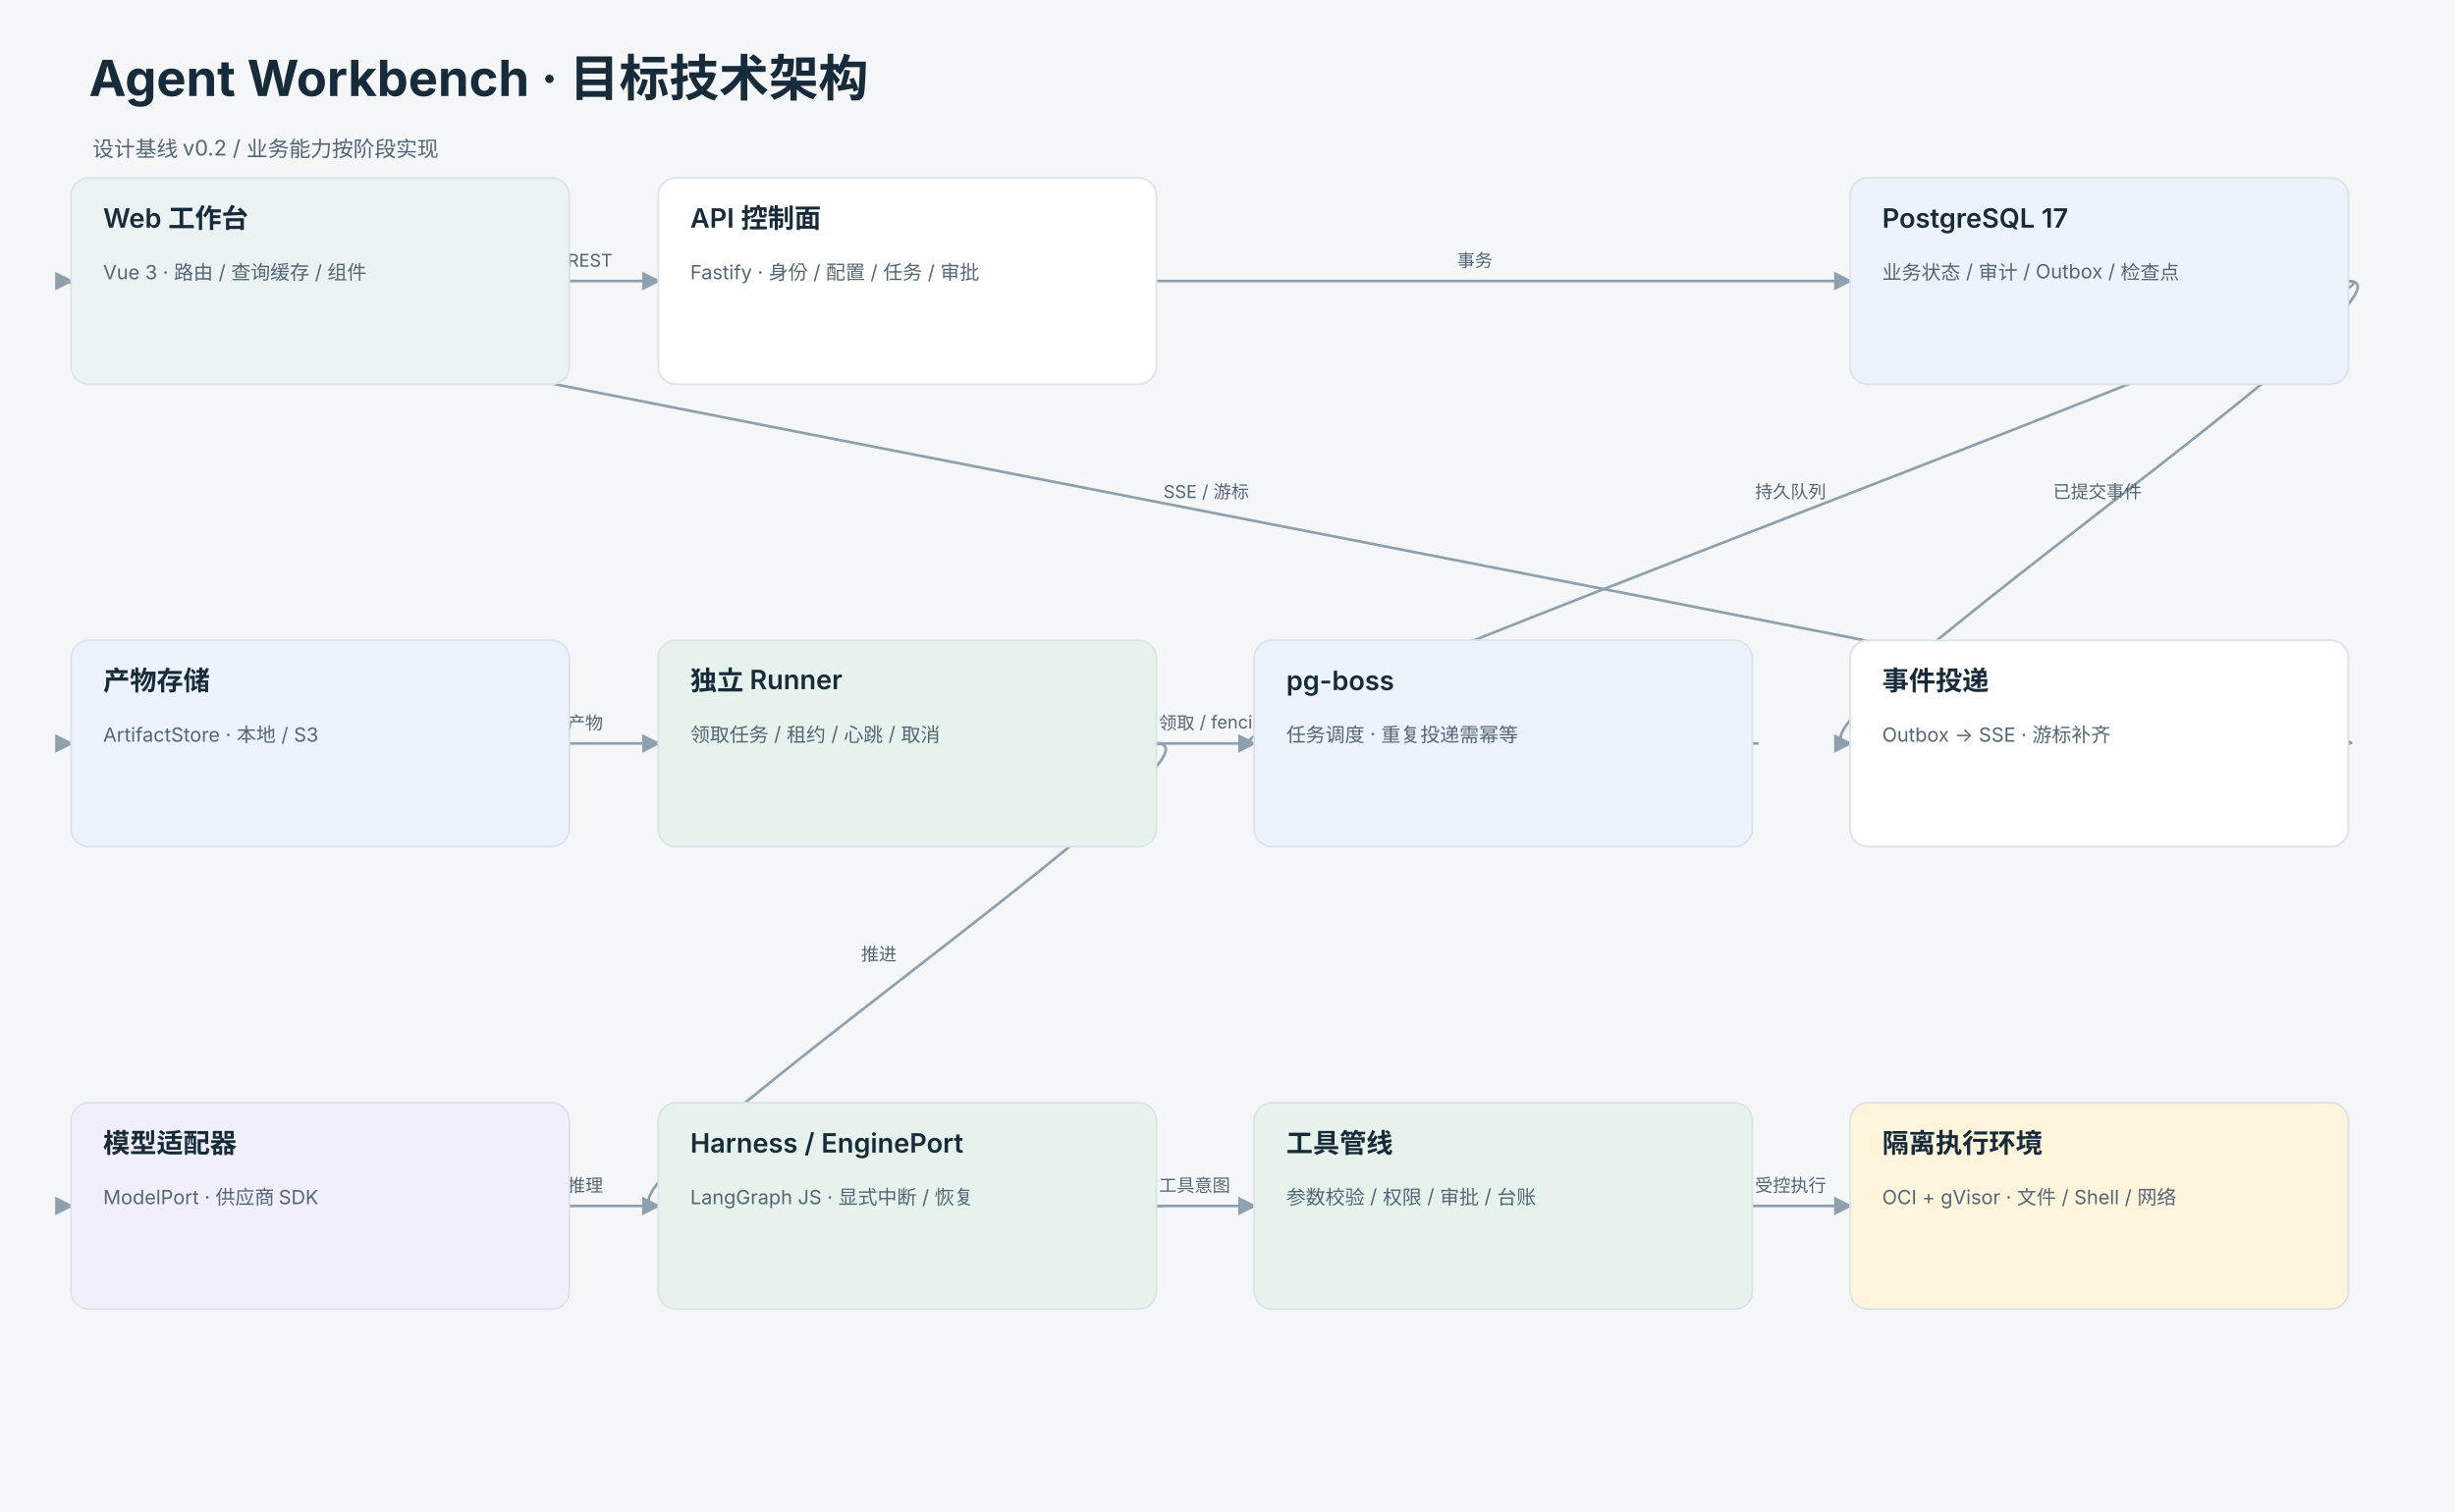
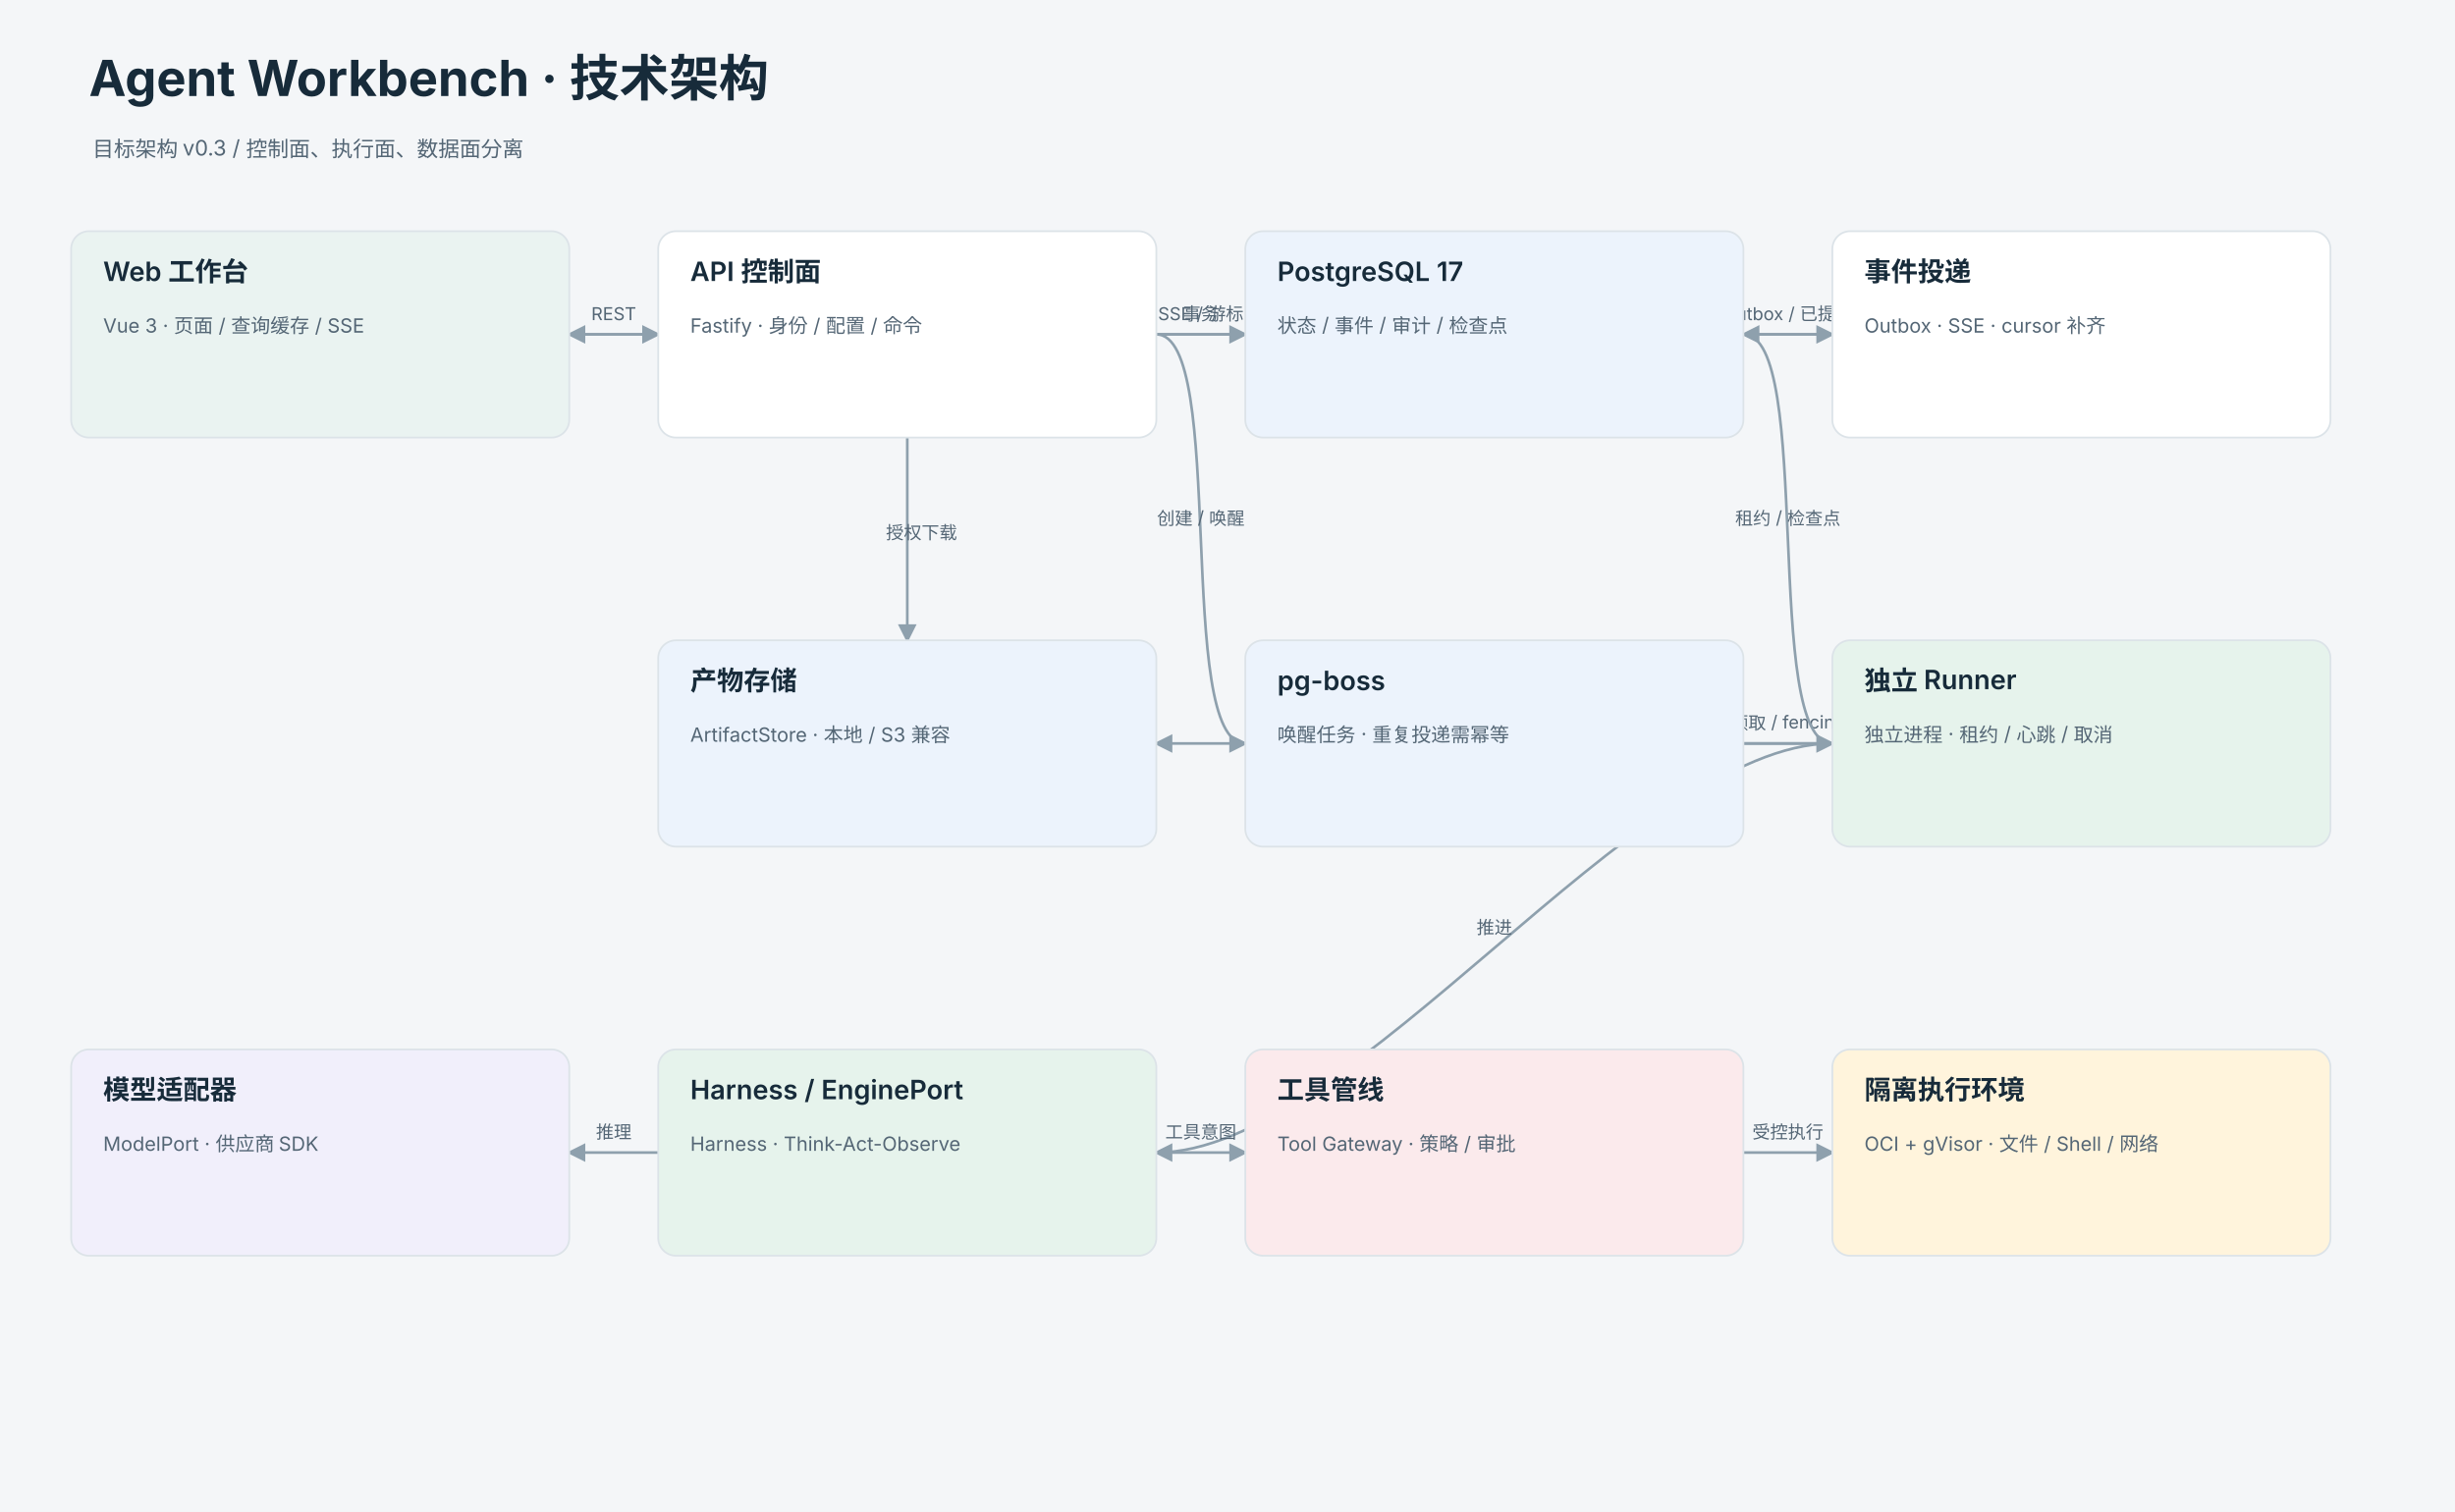
<svg xmlns="http://www.w3.org/2000/svg" width="1380" height="850" viewBox="0 0 1380 850">
  <defs>
    <marker id="arrow" markerWidth="7" markerHeight="7" refX="6" refY="3.5" orient="auto">
      <path d="M0,0 L7,3.5 L0,7 z" fill="#8EA0AD" />
    </marker>
  </defs>
  <rect width="100%" height="100%" fill="#F4F6F8" />
-   <text x="50" y="54" fill="#172B3A" font-family="Inter, sans-serif" font-size="28" font-weight="650">Agent Workbench · 目标技术架构</text>
-   <text x="52" y="88" fill="#546675" font-family="Inter, sans-serif" font-size="12">设计基线 v0.2 / 业务能力按阶段实现</text>
+   <text x="50" y="54" fill="#172B3A" font-family="Inter, sans-serif" font-size="28" font-weight="650">Agent Workbench · 技术架构</text>
+   <text x="52" y="88" fill="#546675" font-family="Inter, sans-serif" font-size="12">目标架构 v0.3 / 控制面、执行面、数据面分离</text>
  <g>
-     <path d="M 320 158 C 375 158, 315 158, 370 158" fill="none" stroke="#8EA0AD" stroke-width="1.5" marker-end="url(#arrow)" />
-     <text x="319" y="150" fill="#546675" font-family="Inter, sans-serif" font-size="10">REST</text>
+     <path d="M 320 188 C 360 188, 330 188, 370 188" fill="none" stroke="#8EA0AD" stroke-width="1.5" marker-end="url(#arrow)" />
+     <text x="345" y="180" text-anchor="middle" fill="#546675" font-family="Inter, sans-serif" font-size="10">REST</text>
  </g>
  <g>
-     <path d="M 650 158 C 705 158, 985 158, 1040 158" fill="none" stroke="#8EA0AD" stroke-width="1.5" marker-end="url(#arrow)" />
-     <text x="819" y="150" fill="#546675" font-family="Inter, sans-serif" font-size="10">事务</text>
+     <path d="M 650 188 C 690 188, 660 188, 700 188" fill="none" stroke="#8EA0AD" stroke-width="1.5" marker-end="url(#arrow)" />
+     <text x="675" y="180" text-anchor="middle" fill="#546675" font-family="Inter, sans-serif" font-size="10">事务</text>
  </g>
  <g>
-     <path d="M 1320 158 C 1375 158, 650 418, 705 418" fill="none" stroke="#8EA0AD" stroke-width="1.5" marker-end="url(#arrow)" />
-     <text x="986.5" y="280" fill="#546675" font-family="Inter, sans-serif" font-size="10">持久队列</text>
+     <path d="M 650 188 C 690 188, 660 418, 700 418" fill="none" stroke="#8EA0AD" stroke-width="1.5" marker-end="url(#arrow)" />
+     <text x="675" y="295" text-anchor="middle" fill="#546675" font-family="Inter, sans-serif" font-size="10">创建 / 唤醒</text>
  </g>
  <g>
-     <path d="M 985 418 C 1040 418, 315 418, 370 418" fill="none" stroke="#8EA0AD" stroke-width="1.5" marker-end="url(#arrow)" />
-     <text x="651.5" y="410" fill="#546675" font-family="Inter, sans-serif" font-size="10">领取 / fencing</text>
+     <path d="M 980 188 C 1020 188, 990 188, 1030 188" fill="none" stroke="#8EA0AD" stroke-width="1.5" marker-end="url(#arrow)" />
+     <text x="1005" y="180" text-anchor="middle" fill="#546675" font-family="Inter, sans-serif" font-size="10">Outbox / 已提交</text>
  </g>
  <g>
-     <path d="M 650 418 C 705 418, 315 678, 370 678" fill="none" stroke="#8EA0AD" stroke-width="1.5" marker-end="url(#arrow)" />
-     <text x="484" y="540" fill="#546675" font-family="Inter, sans-serif" font-size="10">推进</text>
+     <path d="M 980 418 C 1020 418, 990 418, 1030 418" fill="none" stroke="#8EA0AD" stroke-width="1.5" marker-end="url(#arrow)" />
+     <text x="1005" y="410" text-anchor="middle" fill="#546675" font-family="Inter, sans-serif" font-size="10">领取 / fencing</text>
  </g>
  <g>
-     <path d="M 650 678 C 705 678, -15 678, 40 678" fill="none" stroke="#8EA0AD" stroke-width="1.5" marker-end="url(#arrow)" />
-     <text x="319" y="670" fill="#546675" font-family="Inter, sans-serif" font-size="10">推理</text>
+     <path d="M 1030 418 C 920 418, 760 648, 650 648" fill="none" stroke="#8EA0AD" stroke-width="1.5" marker-end="url(#arrow)" />
+     <text x="840" y="525" text-anchor="middle" fill="#546675" font-family="Inter, sans-serif" font-size="10">推进</text>
  </g>
  <g>
-     <path d="M 650 678 C 705 678, 650 678, 705 678" fill="none" stroke="#8EA0AD" stroke-width="1.5" marker-end="url(#arrow)" />
-     <text x="651.5" y="670" fill="#546675" font-family="Inter, sans-serif" font-size="10">工具意图</text>
+     <path d="M 370 648 C 330 648, 360 648, 320 648" fill="none" stroke="#8EA0AD" stroke-width="1.5" marker-end="url(#arrow)" />
+     <text x="345" y="640" text-anchor="middle" fill="#546675" font-family="Inter, sans-serif" font-size="10">推理</text>
  </g>
  <g>
-     <path d="M 985 678 C 1040 678, 985 678, 1040 678" fill="none" stroke="#8EA0AD" stroke-width="1.5" marker-end="url(#arrow)" />
-     <text x="986.5" y="670" fill="#546675" font-family="Inter, sans-serif" font-size="10">受控执行</text>
+     <path d="M 650 648 C 690 648, 660 648, 700 648" fill="none" stroke="#8EA0AD" stroke-width="1.5" marker-end="url(#arrow)" />
+     <text x="675" y="640" text-anchor="middle" fill="#546675" font-family="Inter, sans-serif" font-size="10">工具意图</text>
  </g>
  <g>
-     <path d="M 650 418 C 705 418, -15 418, 40 418" fill="none" stroke="#8EA0AD" stroke-width="1.5" marker-end="url(#arrow)" />
-     <text x="319" y="410" fill="#546675" font-family="Inter, sans-serif" font-size="10">产物</text>
+     <path d="M 980 648 C 1020 648, 990 648, 1030 648" fill="none" stroke="#8EA0AD" stroke-width="1.5" marker-end="url(#arrow)" />
+     <text x="1005" y="640" text-anchor="middle" fill="#546675" font-family="Inter, sans-serif" font-size="10">受控执行</text>
  </g>
  <g>
-     <path d="M 1320 158 C 1375 158, 985 418, 1040 418" fill="none" stroke="#8EA0AD" stroke-width="1.5" marker-end="url(#arrow)" />
-     <text x="1154" y="280" fill="#546675" font-family="Inter, sans-serif" font-size="10">已提交事件</text>
+     <path d="M 1030 418 C 990 418, 1020 188, 980 188" fill="none" stroke="#8EA0AD" stroke-width="1.5" marker-end="url(#arrow)" />
+     <text x="1005" y="295" text-anchor="middle" fill="#546675" font-family="Inter, sans-serif" font-size="10">租约 / 检查点</text>
  </g>
  <g>
-     <path d="M 1320 418 C 1375 418, -15 158, 40 158" fill="none" stroke="#8EA0AD" stroke-width="1.5" marker-end="url(#arrow)" />
-     <text x="654" y="280" fill="#546675" font-family="Inter, sans-serif" font-size="10">SSE / 游标</text>
+     <path d="M 510 246 C 510 286, 510 320, 510 360" fill="none" stroke="#8EA0AD" stroke-width="1.5" marker-end="url(#arrow)" />
+     <text x="518" y="303" text-anchor="middle" fill="#546675" font-family="Inter, sans-serif" font-size="10">授权下载</text>
  </g>
  <g>
-     <rect x="40" y="100" width="280" height="116" rx="10" fill="#EAF3F1" stroke="#DCE3E8" />
-     <text x="58" y="128" fill="#172B3A" font-family="Inter, sans-serif" font-size="15" font-weight="600">Web 工作台</text>
-     <text x="58" y="157" fill="#546675" font-family="Inter, sans-serif" font-size="11">Vue 3 · 路由 / 查询缓存 / 组件</text>
+     <path d="M 1030 418 C 920 418, 760 418, 650 418" fill="none" stroke="#8EA0AD" stroke-width="1.5" marker-end="url(#arrow)" />
+     <text x="840" y="410" text-anchor="middle" fill="#546675" font-family="Inter, sans-serif" font-size="10">产物</text>
  </g>
  <g>
-     <rect x="370" y="100" width="280" height="116" rx="10" fill="#FFFFFF" stroke="#DCE3E8" />
-     <text x="388" y="128" fill="#172B3A" font-family="Inter, sans-serif" font-size="15" font-weight="600">API 控制面</text>
-     <text x="388" y="157" fill="#546675" font-family="Inter, sans-serif" font-size="11">Fastify · 身份 / 配置 / 任务 / 审批</text>
+     <path d="M 1030 188 C 920 188, 430 188, 320 188" fill="none" stroke="#8EA0AD" stroke-width="1.5" marker-end="url(#arrow)" />
+     <text x="675" y="180" text-anchor="middle" fill="#546675" font-family="Inter, sans-serif" font-size="10">SSE / 游标</text>
  </g>
  <g>
-     <rect x="1040" y="100" width="280" height="116" rx="10" fill="#ECF3FC" stroke="#DCE3E8" />
-     <text x="1058" y="128" fill="#172B3A" font-family="Inter, sans-serif" font-size="15" font-weight="600">PostgreSQL 17</text>
-     <text x="1058" y="157" fill="#546675" font-family="Inter, sans-serif" font-size="11">业务状态 / 审计 / Outbox / 检查点</text>
+     <rect x="40" y="130" width="280" height="116" rx="10" fill="#EAF3F1" stroke="#DCE3E8" />
+     <text x="58" y="158" fill="#172B3A" font-family="Inter, sans-serif" font-size="15" font-weight="600">Web 工作台</text>
+     <text x="58" y="187" fill="#546675" font-family="Inter, sans-serif" font-size="11">Vue 3 · 页面 / 查询缓存 / SSE</text>
  </g>
  <g>
-     <rect x="40" y="360" width="280" height="116" rx="10" fill="#ECF3FC" stroke="#DCE3E8" />
-     <text x="58" y="388" fill="#172B3A" font-family="Inter, sans-serif" font-size="15" font-weight="600">产物存储</text>
-     <text x="58" y="417" fill="#546675" font-family="Inter, sans-serif" font-size="11">ArtifactStore · 本地 / S3</text>
+     <rect x="370" y="130" width="280" height="116" rx="10" fill="#FFFFFF" stroke="#DCE3E8" />
+     <text x="388" y="158" fill="#172B3A" font-family="Inter, sans-serif" font-size="15" font-weight="600">API 控制面</text>
+     <text x="388" y="187" fill="#546675" font-family="Inter, sans-serif" font-size="11">Fastify · 身份 / 配置 / 命令</text>
  </g>
  <g>
-     <rect x="370" y="360" width="280" height="116" rx="10" fill="#E6F3EC" stroke="#DCE3E8" />
-     <text x="388" y="388" fill="#172B3A" font-family="Inter, sans-serif" font-size="15" font-weight="600">独立 Runner</text>
-     <text x="388" y="417" fill="#546675" font-family="Inter, sans-serif" font-size="11">领取任务 / 租约 / 心跳 / 取消</text>
+     <rect x="700" y="130" width="280" height="116" rx="10" fill="#ECF3FC" stroke="#DCE3E8" />
+     <text x="718" y="158" fill="#172B3A" font-family="Inter, sans-serif" font-size="15" font-weight="600">PostgreSQL 17</text>
+     <text x="718" y="187" fill="#546675" font-family="Inter, sans-serif" font-size="11">状态 / 事件 / 审计 / 检查点</text>
  </g>
  <g>
-     <rect x="705" y="360" width="280" height="116" rx="10" fill="#ECF3FC" stroke="#DCE3E8" />
-     <text x="723" y="388" fill="#172B3A" font-family="Inter, sans-serif" font-size="15" font-weight="600">pg-boss</text>
-     <text x="723" y="417" fill="#546675" font-family="Inter, sans-serif" font-size="11">任务调度 · 重复投递需幂等</text>
+     <rect x="370" y="360" width="280" height="116" rx="10" fill="#ECF3FC" stroke="#DCE3E8" />
+     <text x="388" y="388" fill="#172B3A" font-family="Inter, sans-serif" font-size="15" font-weight="600">产物存储</text>
+     <text x="388" y="417" fill="#546675" font-family="Inter, sans-serif" font-size="11">ArtifactStore · 本地 / S3 兼容</text>
  </g>
  <g>
-     <rect x="1040" y="360" width="280" height="116" rx="10" fill="#FFFFFF" stroke="#DCE3E8" />
-     <text x="1058" y="388" fill="#172B3A" font-family="Inter, sans-serif" font-size="15" font-weight="600">事件投递</text>
-     <text x="1058" y="417" fill="#546675" font-family="Inter, sans-serif" font-size="11">Outbox → SSE · 游标补齐</text>
+     <rect x="1030" y="360" width="280" height="116" rx="10" fill="#E6F3EC" stroke="#DCE3E8" />
+     <text x="1048" y="388" fill="#172B3A" font-family="Inter, sans-serif" font-size="15" font-weight="600">独立 Runner</text>
+     <text x="1048" y="417" fill="#546675" font-family="Inter, sans-serif" font-size="11">独立进程 · 租约 / 心跳 / 取消</text>
  </g>
  <g>
-     <rect x="40" y="620" width="280" height="116" rx="10" fill="#F1EFFB" stroke="#DCE3E8" />
-     <text x="58" y="648" fill="#172B3A" font-family="Inter, sans-serif" font-size="15" font-weight="600">模型适配器</text>
-     <text x="58" y="677" fill="#546675" font-family="Inter, sans-serif" font-size="11">ModelPort · 供应商 SDK</text>
+     <rect x="700" y="360" width="280" height="116" rx="10" fill="#ECF3FC" stroke="#DCE3E8" />
+     <text x="718" y="388" fill="#172B3A" font-family="Inter, sans-serif" font-size="15" font-weight="600">pg-boss</text>
+     <text x="718" y="417" fill="#546675" font-family="Inter, sans-serif" font-size="11">唤醒任务 · 重复投递需幂等</text>
  </g>
  <g>
-     <rect x="370" y="620" width="280" height="116" rx="10" fill="#E6F3EC" stroke="#DCE3E8" />
-     <text x="388" y="648" fill="#172B3A" font-family="Inter, sans-serif" font-size="15" font-weight="600">Harness / EnginePort</text>
-     <text x="388" y="677" fill="#546675" font-family="Inter, sans-serif" font-size="11">LangGraph JS · 显式中断 / 恢复</text>
+     <rect x="1030" y="130" width="280" height="116" rx="10" fill="#FFFFFF" stroke="#DCE3E8" />
+     <text x="1048" y="158" fill="#172B3A" font-family="Inter, sans-serif" font-size="15" font-weight="600">事件投递</text>
+     <text x="1048" y="187" fill="#546675" font-family="Inter, sans-serif" font-size="11">Outbox · SSE · cursor 补齐</text>
  </g>
  <g>
-     <rect x="705" y="620" width="280" height="116" rx="10" fill="#E6F3EC" stroke="#DCE3E8" />
-     <text x="723" y="648" fill="#172B3A" font-family="Inter, sans-serif" font-size="15" font-weight="600">工具管线</text>
-     <text x="723" y="677" fill="#546675" font-family="Inter, sans-serif" font-size="11">参数校验 / 权限 / 审批 / 台账</text>
+     <rect x="40" y="590" width="280" height="116" rx="10" fill="#F1EFFB" stroke="#DCE3E8" />
+     <text x="58" y="618" fill="#172B3A" font-family="Inter, sans-serif" font-size="15" font-weight="600">模型适配器</text>
+     <text x="58" y="647" fill="#546675" font-family="Inter, sans-serif" font-size="11">ModelPort · 供应商 SDK</text>
  </g>
  <g>
-     <rect x="1040" y="620" width="280" height="116" rx="10" fill="#FFF4DC" stroke="#DCE3E8" />
-     <text x="1058" y="648" fill="#172B3A" font-family="Inter, sans-serif" font-size="15" font-weight="600">隔离执行环境</text>
-     <text x="1058" y="677" fill="#546675" font-family="Inter, sans-serif" font-size="11">OCI + gVisor · 文件 / Shell / 网络</text>
+     <rect x="370" y="590" width="280" height="116" rx="10" fill="#E6F3EC" stroke="#DCE3E8" />
+     <text x="388" y="618" fill="#172B3A" font-family="Inter, sans-serif" font-size="15" font-weight="600">Harness / EnginePort</text>
+     <text x="388" y="647" fill="#546675" font-family="Inter, sans-serif" font-size="11">Harness · Think-Act-Observe</text>
+   </g>
+   <g>
+     <rect x="700" y="590" width="280" height="116" rx="10" fill="#FBEAEC" stroke="#DCE3E8" />
+     <text x="718" y="618" fill="#172B3A" font-family="Inter, sans-serif" font-size="15" font-weight="600">工具管线</text>
+     <text x="718" y="647" fill="#546675" font-family="Inter, sans-serif" font-size="11">Tool Gateway · 策略 / 审批</text>
+   </g>
+   <g>
+     <rect x="1030" y="590" width="280" height="116" rx="10" fill="#FFF4DC" stroke="#DCE3E8" />
+     <text x="1048" y="618" fill="#172B3A" font-family="Inter, sans-serif" font-size="15" font-weight="600">隔离执行环境</text>
+     <text x="1048" y="647" fill="#546675" font-family="Inter, sans-serif" font-size="11">OCI + gVisor · 文件 / Shell / 网络</text>
  </g>
</svg>
